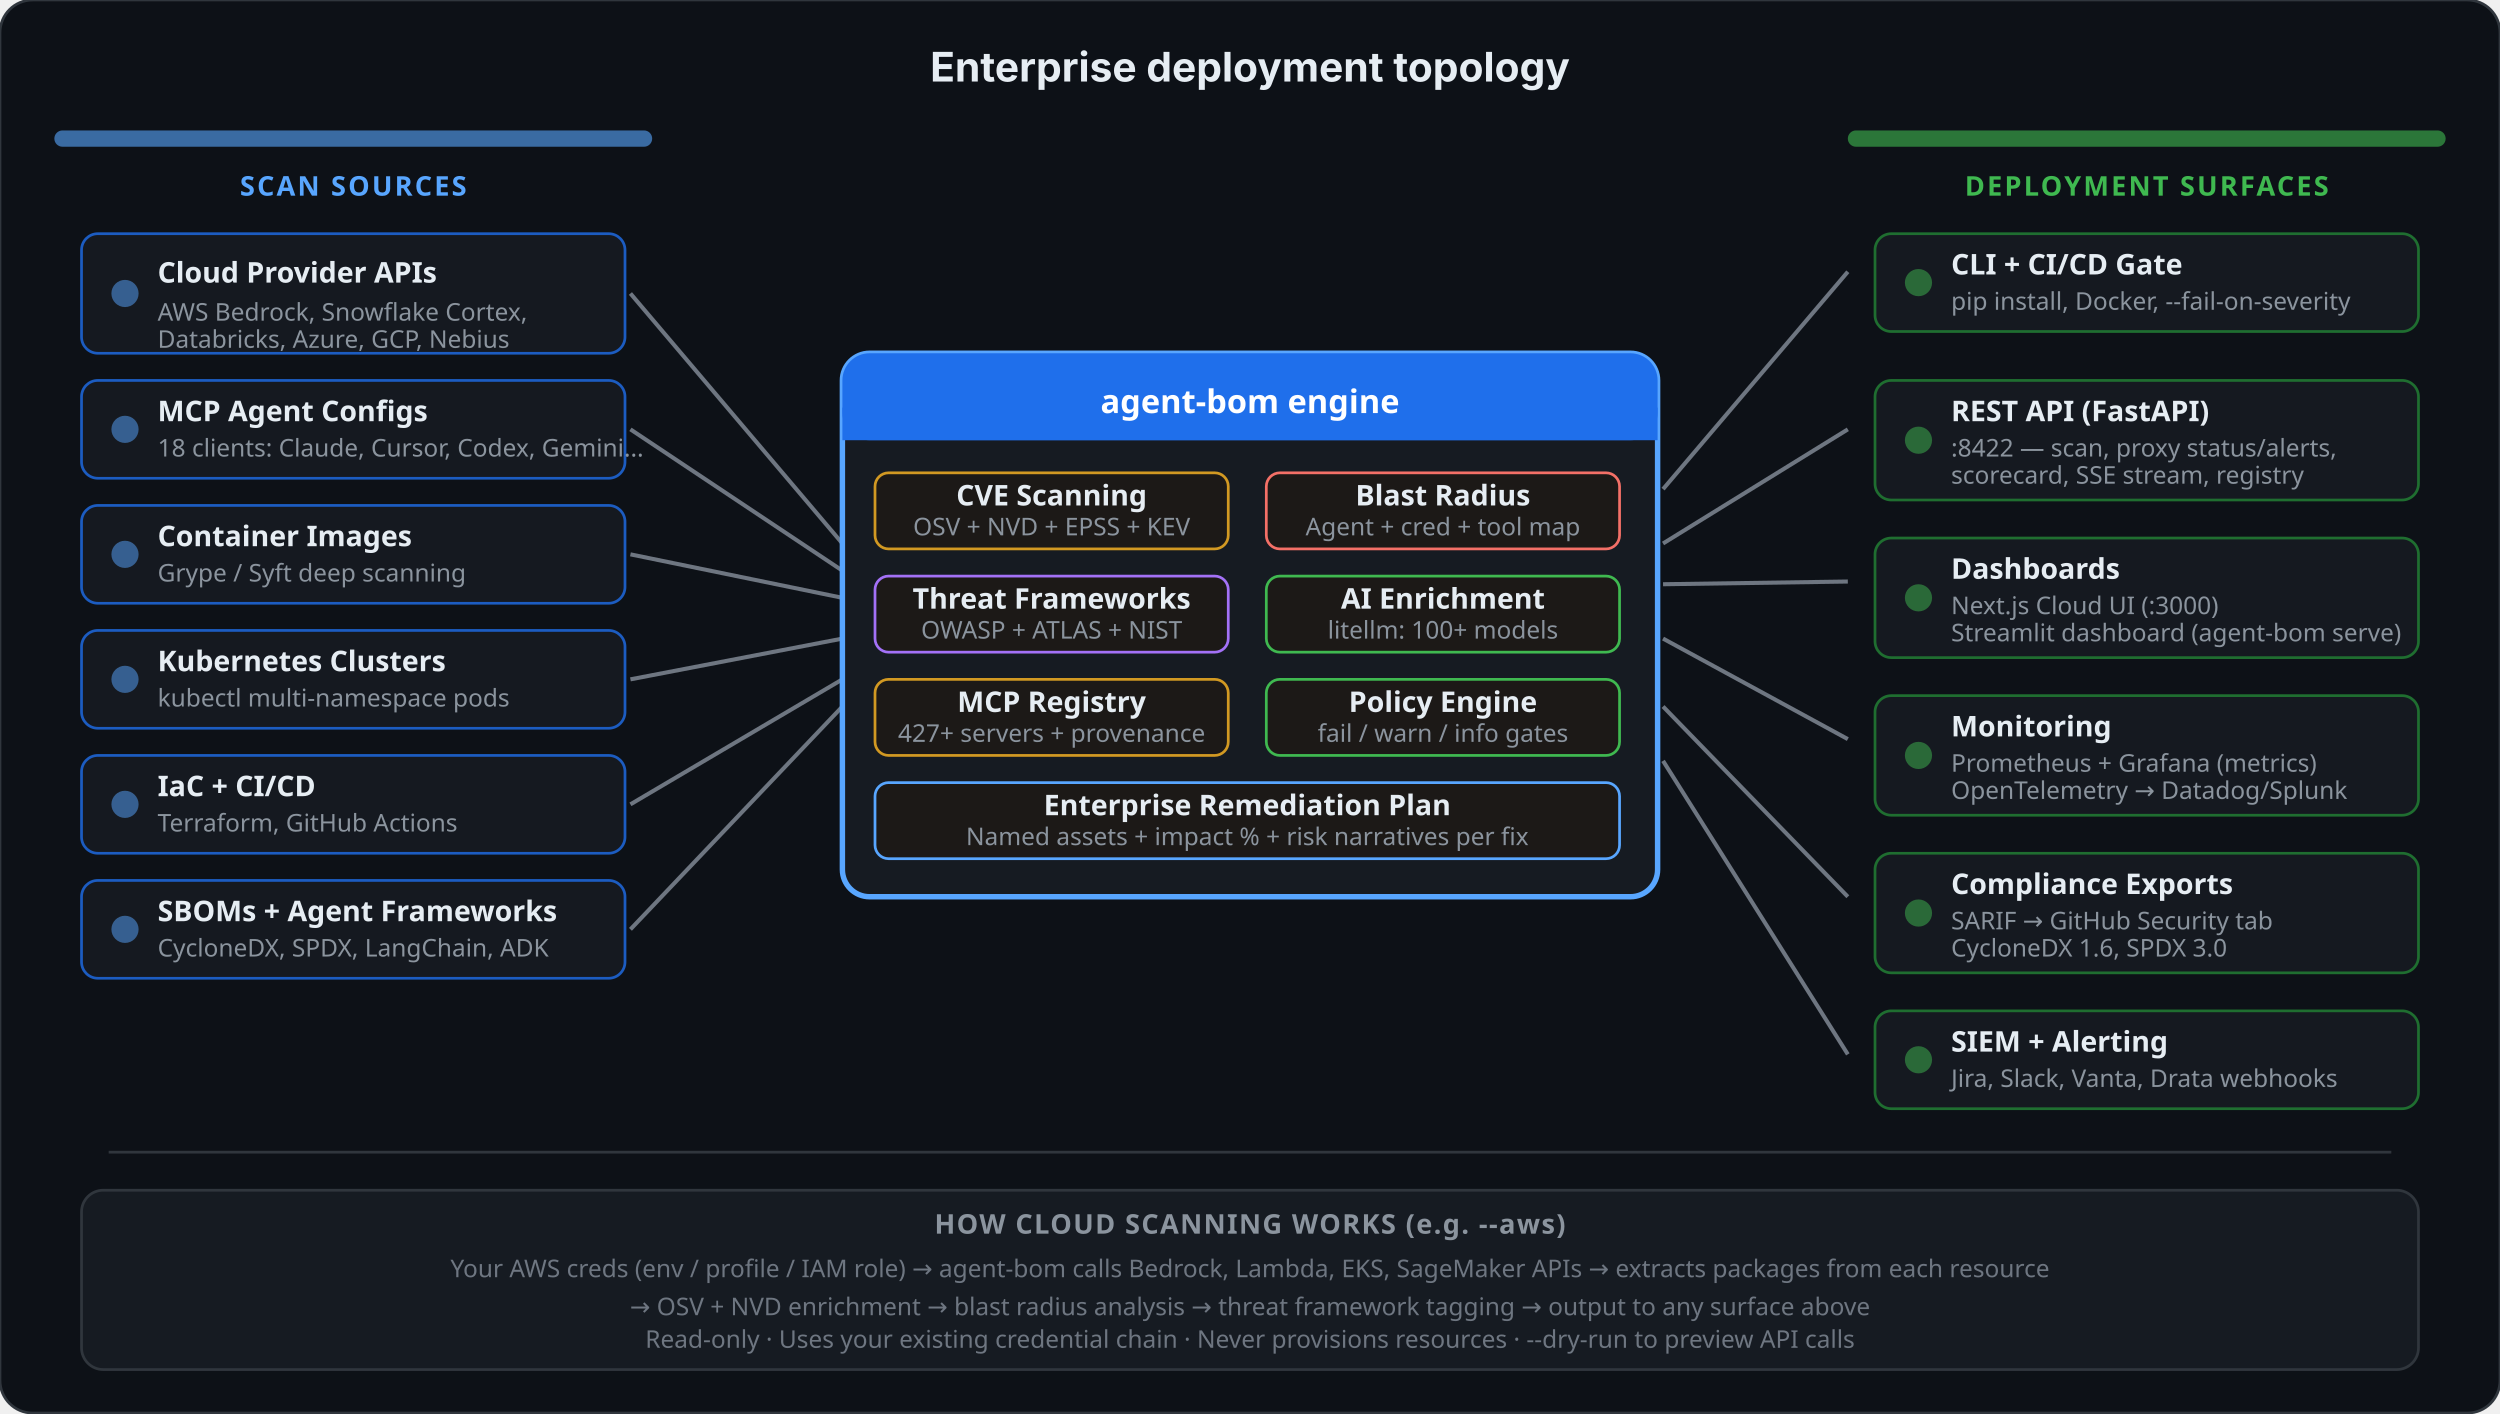
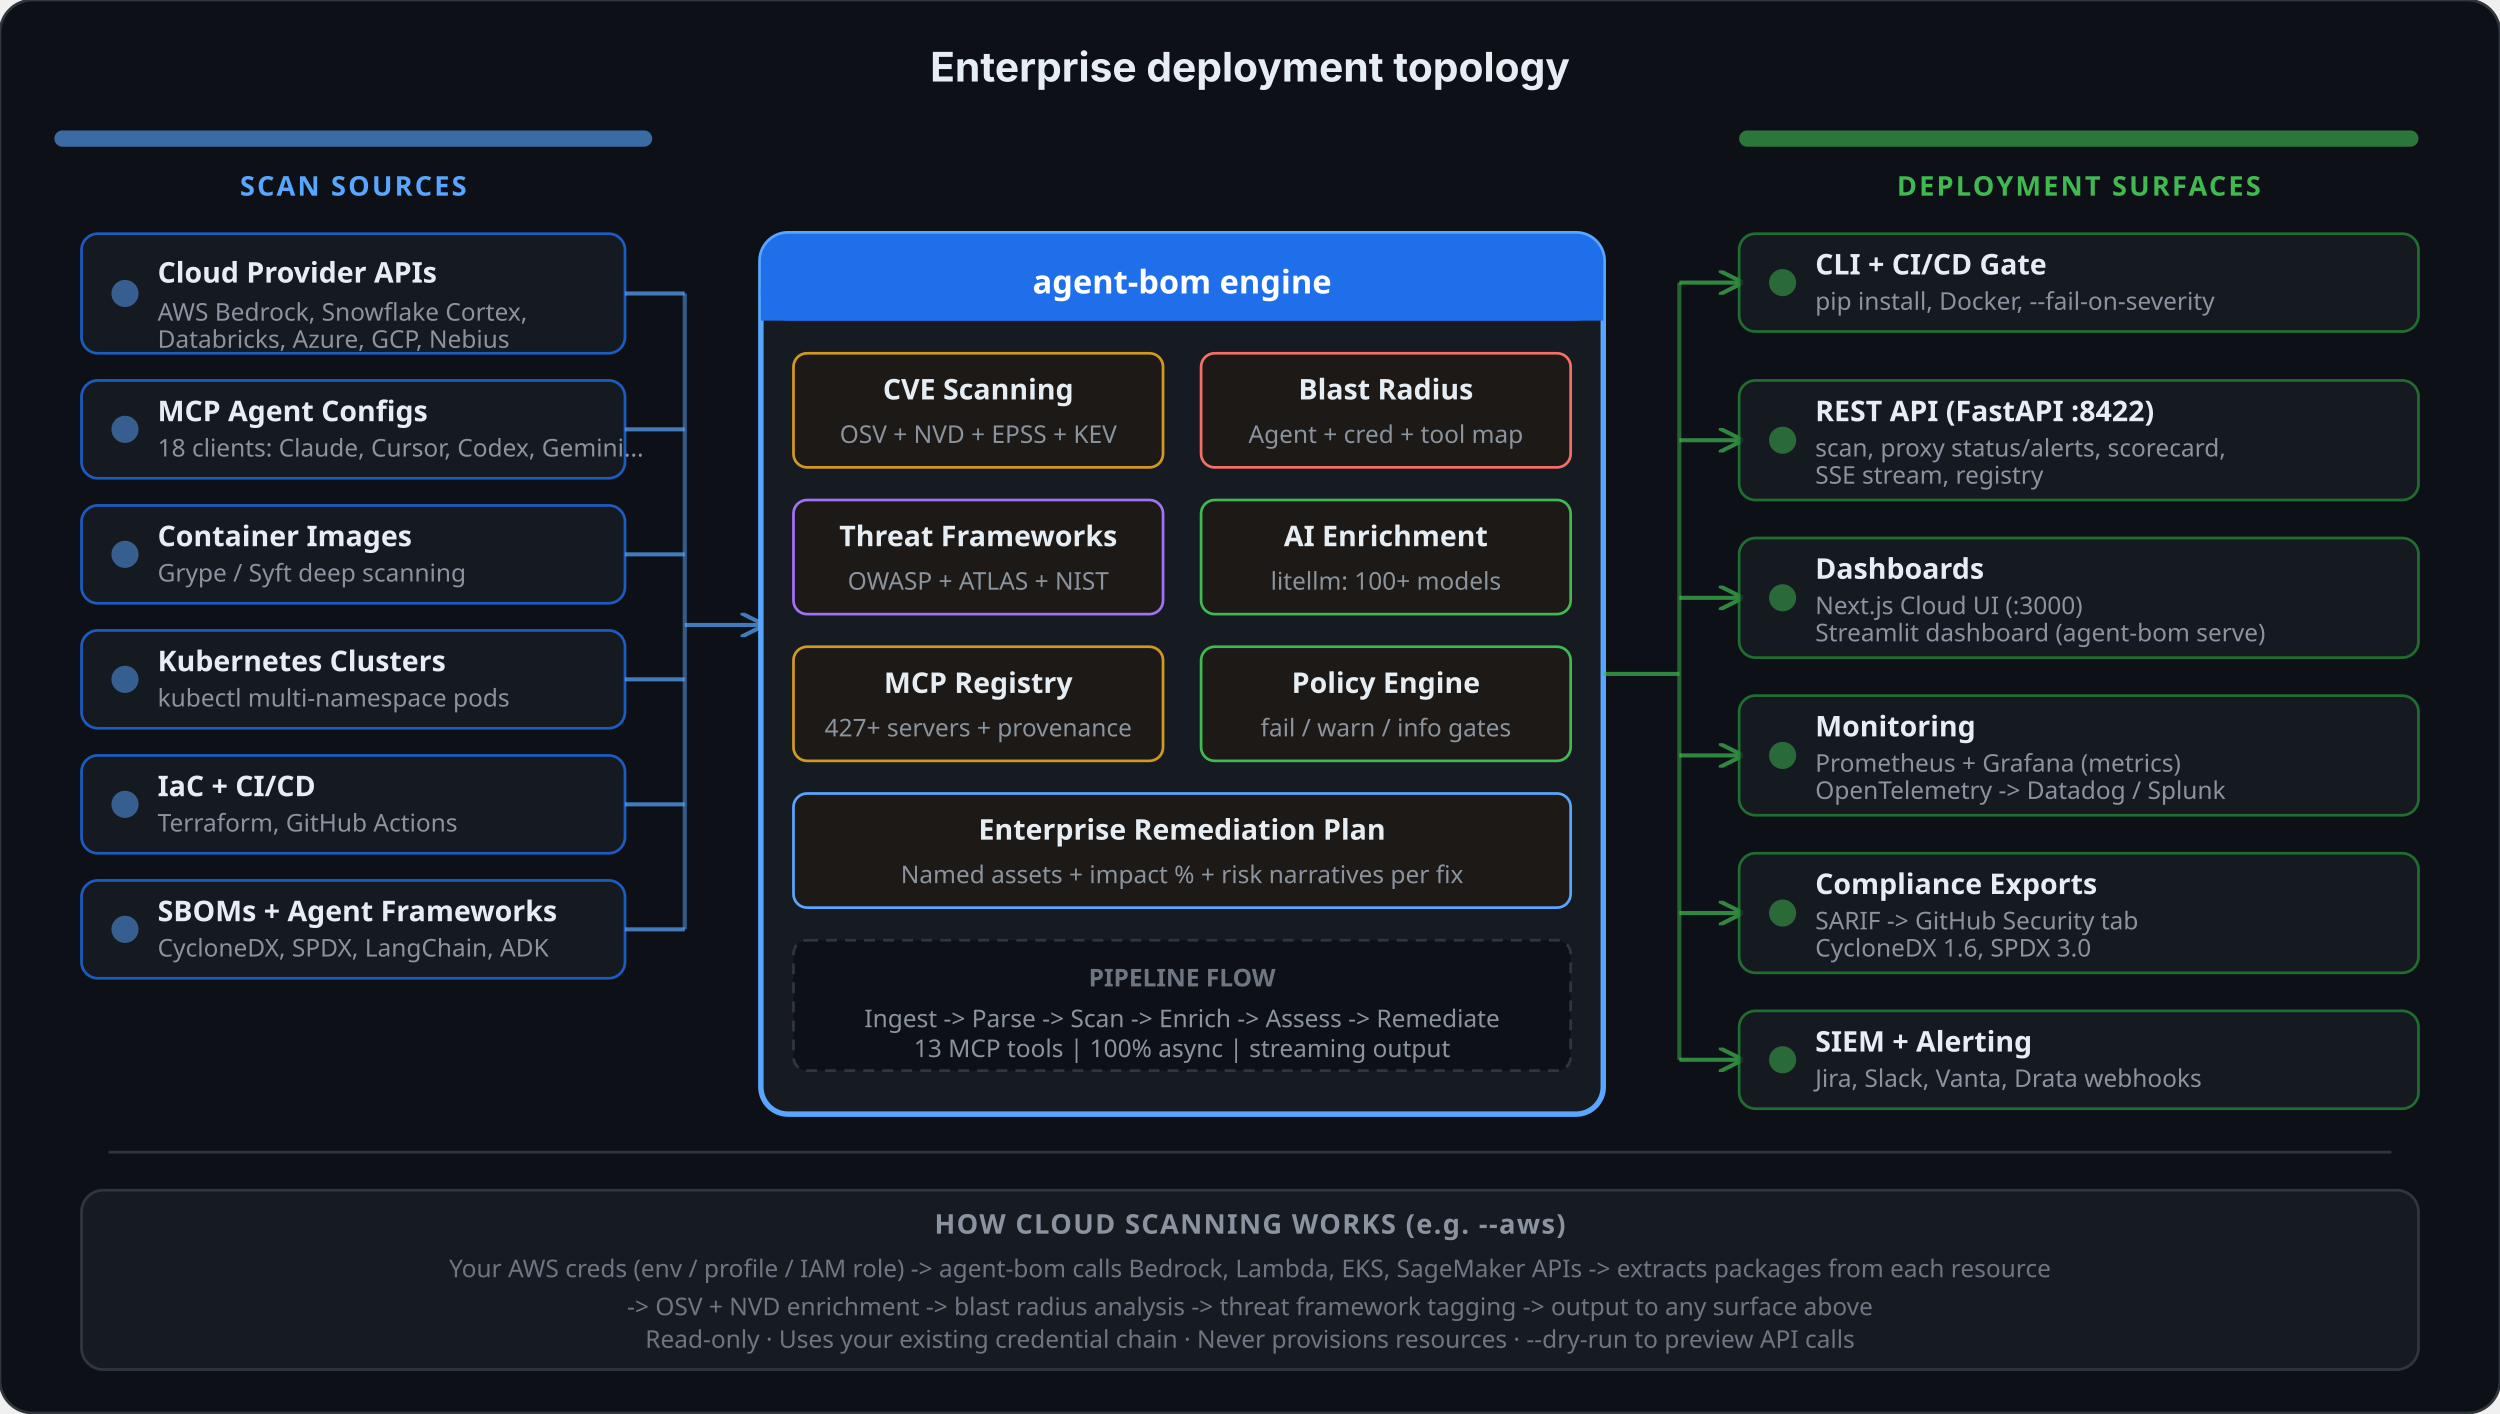
<svg xmlns="http://www.w3.org/2000/svg" viewBox="0 0 920 520" fill="none">
+   <defs>
+     <marker id="arrow-right-blue" markerWidth="6" markerHeight="6" refX="5" refY="3" orient="auto">
+       <path d="M0,0 L6,3 L0,6" fill="none" stroke="#58a6ff" stroke-width="1" />
+     </marker>
+     <marker id="arrow-right-green" markerWidth="6" markerHeight="6" refX="5" refY="3" orient="auto">
+       <path d="M0,0 L6,3 L0,6" fill="none" stroke="#3fb950" stroke-width="1" />
+     </marker>
+   </defs>
  <style>
    .title { font: 700 15px system-ui, -apple-system, sans-serif; fill: #e6edf3; }
    .section-label { font: 700 10px system-ui, sans-serif; letter-spacing: 0.08em; }
    .node-label { font: 600 10.5px system-ui, sans-serif; fill: #e6edf3; }
    .node-sub { font: 400 9px system-ui, sans-serif; fill: #8b949e; }
-     .connector { stroke: #6e7681; stroke-width: 1.5; fill: none; }
+     .bus-left { stroke: #58a6ff; stroke-width: 1.5; fill: none; opacity: 0.5; }
+     .bus-right { stroke: #3fb950; stroke-width: 1.5; fill: none; opacity: 0.5; }
+     .conn-left { stroke: #58a6ff; stroke-width: 1.5; fill: none; opacity: 0.7; }
+     .conn-right { stroke: #3fb950; stroke-width: 1.5; fill: none; opacity: 0.7; }
    .footer { font: 500 9px system-ui, sans-serif; fill: #6e7681; }
  </style>
  <rect width="920" height="520" rx="12" fill="#0d1117" stroke="#30363d" stroke-width="1" />
  <text x="460" y="30" text-anchor="middle" class="title">Enterprise deployment topology</text>
  <rect x="20" y="48" width="220" height="6" rx="3" fill="#58a6ff" opacity="0.6" />
  <text x="130" y="72" text-anchor="middle" class="section-label" fill="#58a6ff">SCAN SOURCES</text>
  <g transform="translate(30, 86)">
    <rect width="200" height="44" rx="6" fill="#161b22" stroke="#1f6feb" stroke-width="1" opacity="0.8" />
    <circle cx="16" cy="22" r="5" fill="#58a6ff" opacity="0.5" />
    <text x="28" y="18" class="node-label">Cloud Provider APIs</text>
    <text x="28" y="32" class="node-sub">AWS Bedrock, Snowflake Cortex,</text>
    <text x="28" y="42" class="node-sub">Databricks, Azure, GCP, Nebius</text>
  </g>
  <g transform="translate(30, 140)">
    <rect width="200" height="36" rx="6" fill="#161b22" stroke="#1f6feb" stroke-width="1" opacity="0.8" />
    <circle cx="16" cy="18" r="5" fill="#58a6ff" opacity="0.5" />
    <text x="28" y="15" class="node-label">MCP Agent Configs</text>
    <text x="28" y="28" class="node-sub">18 clients: Claude, Cursor, Codex, Gemini...</text>
  </g>
  <g transform="translate(30, 186)">
    <rect width="200" height="36" rx="6" fill="#161b22" stroke="#1f6feb" stroke-width="1" opacity="0.8" />
    <circle cx="16" cy="18" r="5" fill="#58a6ff" opacity="0.5" />
    <text x="28" y="15" class="node-label">Container Images</text>
    <text x="28" y="28" class="node-sub">Grype / Syft deep scanning</text>
  </g>
  <g transform="translate(30, 232)">
    <rect width="200" height="36" rx="6" fill="#161b22" stroke="#1f6feb" stroke-width="1" opacity="0.8" />
    <circle cx="16" cy="18" r="5" fill="#58a6ff" opacity="0.5" />
    <text x="28" y="15" class="node-label">Kubernetes Clusters</text>
    <text x="28" y="28" class="node-sub">kubectl multi-namespace pods</text>
  </g>
  <g transform="translate(30, 278)">
    <rect width="200" height="36" rx="6" fill="#161b22" stroke="#1f6feb" stroke-width="1" opacity="0.8" />
    <circle cx="16" cy="18" r="5" fill="#58a6ff" opacity="0.5" />
    <text x="28" y="15" class="node-label">IaC + CI/CD</text>
    <text x="28" y="28" class="node-sub">Terraform, GitHub Actions</text>
  </g>
  <g transform="translate(30, 324)">
    <rect width="200" height="36" rx="6" fill="#161b22" stroke="#1f6feb" stroke-width="1" opacity="0.8" />
    <circle cx="16" cy="18" r="5" fill="#58a6ff" opacity="0.5" />
    <text x="28" y="15" class="node-label">SBOMs + Agent Frameworks</text>
    <text x="28" y="28" class="node-sub">CycloneDX, SPDX, LangChain, ADK</text>
  </g>
  <g>
-     <path d="M232 108 L310 200" class="connector" />
-     <path d="M232 158 L310 210" class="connector" />
-     <path d="M232 204 L310 220" class="connector" />
-     <path d="M232 250 L310 235" class="connector" />
-     <path d="M232 296 L310 250" class="connector" />
-     <path d="M232 342 L310 260" class="connector" />
+     <line x1="230" y1="108" x2="252" y2="108" class="conn-left" />
+     <line x1="230" y1="158" x2="252" y2="158" class="conn-left" />
+     <line x1="230" y1="204" x2="252" y2="204" class="conn-left" />
+     <line x1="230" y1="250" x2="252" y2="250" class="conn-left" />
+     <line x1="230" y1="296" x2="252" y2="296" class="conn-left" />
+     <line x1="230" y1="342" x2="252" y2="342" class="conn-left" />
+     <line x1="252" y1="108" x2="252" y2="342" class="bus-left" />
+     <line x1="252" y1="230" x2="280" y2="230" class="conn-left" marker-end="url(#arrow-right-blue)" />
  </g>
-   <g transform="translate(310, 130)">
-     <rect width="300" height="200" rx="10" fill="#161b22" stroke="#58a6ff" stroke-width="2" />
-     <rect width="300" height="32" rx="10" fill="#1f6feb" />
-     <rect y="20" width="300" height="12" fill="#1f6feb" />
-     <text x="150" y="22" text-anchor="middle" font-family="system-ui, sans-serif" font-size="12" font-weight="700" fill="#ffffff">agent-bom engine</text>
+   <g transform="translate(280, 86)">
+     <rect width="310" height="324" rx="10" fill="#161b22" stroke="#58a6ff" stroke-width="2" />
+     <rect width="310" height="32" rx="10" fill="#1f6feb" />
+     <rect y="20" width="310" height="12" fill="#1f6feb" />
+     <text x="155" y="22" text-anchor="middle" font-family="system-ui, sans-serif" font-size="12" font-weight="700" fill="#ffffff">agent-bom engine</text>
    <g transform="translate(12, 44)">
-       <rect width="130" height="28" rx="5" fill="#1c1917" stroke="#d29922" stroke-width="1" />
-       <text x="65" y="12" text-anchor="middle" class="node-label" fill="#d29922">CVE Scanning</text>
-       <text x="65" y="23" text-anchor="middle" class="node-sub">OSV + NVD + EPSS + KEV</text>
+       <rect width="136" height="42" rx="5" fill="#1c1917" stroke="#d29922" stroke-width="1" />
+       <text x="68" y="17" text-anchor="middle" class="node-label" fill="#d29922">CVE Scanning</text>
+       <text x="68" y="33" text-anchor="middle" class="node-sub">OSV + NVD + EPSS + KEV</text>
    </g>
-     <g transform="translate(156, 44)">
-       <rect width="130" height="28" rx="5" fill="#1c1917" stroke="#f47067" stroke-width="1" />
-       <text x="65" y="12" text-anchor="middle" class="node-label" fill="#f47067">Blast Radius</text>
-       <text x="65" y="23" text-anchor="middle" class="node-sub">Agent + cred + tool map</text>
+     <g transform="translate(162, 44)">
+       <rect width="136" height="42" rx="5" fill="#1c1917" stroke="#f47067" stroke-width="1" />
+       <text x="68" y="17" text-anchor="middle" class="node-label" fill="#f47067">Blast Radius</text>
+       <text x="68" y="33" text-anchor="middle" class="node-sub">Agent + cred + tool map</text>
    </g>
-     <g transform="translate(12, 82)">
-       <rect width="130" height="28" rx="5" fill="#1c1917" stroke="#a371f7" stroke-width="1" />
-       <text x="65" y="12" text-anchor="middle" class="node-label" fill="#a371f7">Threat Frameworks</text>
-       <text x="65" y="23" text-anchor="middle" class="node-sub">OWASP + ATLAS + NIST</text>
+     <g transform="translate(12, 98)">
+       <rect width="136" height="42" rx="5" fill="#1c1917" stroke="#a371f7" stroke-width="1" />
+       <text x="68" y="17" text-anchor="middle" class="node-label" fill="#a371f7">Threat Frameworks</text>
+       <text x="68" y="33" text-anchor="middle" class="node-sub">OWASP + ATLAS + NIST</text>
    </g>
-     <g transform="translate(156, 82)">
-       <rect width="130" height="28" rx="5" fill="#1c1917" stroke="#3fb950" stroke-width="1" />
-       <text x="65" y="12" text-anchor="middle" class="node-label" fill="#3fb950">AI Enrichment</text>
-       <text x="65" y="23" text-anchor="middle" class="node-sub">litellm: 100+ models</text>
+     <g transform="translate(162, 98)">
+       <rect width="136" height="42" rx="5" fill="#1c1917" stroke="#3fb950" stroke-width="1" />
+       <text x="68" y="17" text-anchor="middle" class="node-label" fill="#3fb950">AI Enrichment</text>
+       <text x="68" y="33" text-anchor="middle" class="node-sub">litellm: 100+ models</text>
    </g>
-     <g transform="translate(12, 120)">
-       <rect width="130" height="28" rx="5" fill="#1c1917" stroke="#d29922" stroke-width="1" />
-       <text x="65" y="12" text-anchor="middle" class="node-label" fill="#d29922">MCP Registry</text>
-       <text x="65" y="23" text-anchor="middle" class="node-sub">427+ servers + provenance</text>
+     <g transform="translate(12, 152)">
+       <rect width="136" height="42" rx="5" fill="#1c1917" stroke="#d29922" stroke-width="1" />
+       <text x="68" y="17" text-anchor="middle" class="node-label" fill="#d29922">MCP Registry</text>
+       <text x="68" y="33" text-anchor="middle" class="node-sub">427+ servers + provenance</text>
    </g>
-     <g transform="translate(156, 120)">
-       <rect width="130" height="28" rx="5" fill="#1c1917" stroke="#3fb950" stroke-width="1" />
-       <text x="65" y="12" text-anchor="middle" class="node-label" fill="#3fb950">Policy Engine</text>
-       <text x="65" y="23" text-anchor="middle" class="node-sub">fail / warn / info gates</text>
+     <g transform="translate(162, 152)">
+       <rect width="136" height="42" rx="5" fill="#1c1917" stroke="#3fb950" stroke-width="1" />
+       <text x="68" y="17" text-anchor="middle" class="node-label" fill="#3fb950">Policy Engine</text>
+       <text x="68" y="33" text-anchor="middle" class="node-sub">fail / warn / info gates</text>
    </g>
-     <g transform="translate(12, 158)">
-       <rect width="274" height="28" rx="5" fill="#1c1917" stroke="#58a6ff" stroke-width="1" />
-       <text x="137" y="12" text-anchor="middle" class="node-label" fill="#58a6ff">Enterprise Remediation Plan</text>
-       <text x="137" y="23" text-anchor="middle" class="node-sub">Named assets + impact % + risk narratives per fix</text>
+     <g transform="translate(12, 206)">
+       <rect width="286" height="42" rx="5" fill="#1c1917" stroke="#58a6ff" stroke-width="1" />
+       <text x="143" y="17" text-anchor="middle" class="node-label" fill="#58a6ff">Enterprise Remediation Plan</text>
+       <text x="143" y="33" text-anchor="middle" class="node-sub">Named assets + impact % + risk narratives per fix</text>
+     </g>
+     <g transform="translate(12, 260)">
+       <rect width="286" height="48" rx="5" fill="#0d1117" stroke="#30363d" stroke-width="1" stroke-dasharray="4,3" />
+       <text x="143" y="17" text-anchor="middle" font-family="system-ui, sans-serif" font-size="9" font-weight="600" fill="#6e7681">PIPELINE FLOW</text>
+       <text x="143" y="32" text-anchor="middle" class="node-sub">Ingest -&gt; Parse -&gt; Scan -&gt; Enrich -&gt; Assess -&gt; Remediate</text>
+       <text x="143" y="43" text-anchor="middle" class="node-sub">13 MCP tools  |  100% async  |  streaming output</text>
    </g>
  </g>
  <g>
-     <path d="M612 180 L680 100" class="connector" />
-     <path d="M612 200 L680 158" class="connector" />
-     <path d="M612 215 L680 214" class="connector" />
-     <path d="M612 235 L680 272" class="connector" />
-     <path d="M612 260 L680 330" class="connector" />
-     <path d="M612 280 L680 388" class="connector" />
+     <line x1="590" y1="248" x2="618" y2="248" class="conn-right" />
+     <line x1="618" y1="104" x2="618" y2="390" class="bus-right" />
+     <line x1="618" y1="104" x2="640" y2="104" class="conn-right" marker-end="url(#arrow-right-green)" />
+     <line x1="618" y1="162" x2="640" y2="162" class="conn-right" marker-end="url(#arrow-right-green)" />
+     <line x1="618" y1="220" x2="640" y2="220" class="conn-right" marker-end="url(#arrow-right-green)" />
+     <line x1="618" y1="278" x2="640" y2="278" class="conn-right" marker-end="url(#arrow-right-green)" />
+     <line x1="618" y1="336" x2="640" y2="336" class="conn-right" marker-end="url(#arrow-right-green)" />
+     <line x1="618" y1="390" x2="640" y2="390" class="conn-right" marker-end="url(#arrow-right-green)" />
  </g>
-   <rect x="680" y="48" width="220" height="6" rx="3" fill="#3fb950" opacity="0.6" />
-   <text x="790" y="72" text-anchor="middle" class="section-label" fill="#3fb950">DEPLOYMENT SURFACES</text>
-   <g transform="translate(690, 86)">
-     <rect width="200" height="36" rx="6" fill="#161b22" stroke="#238636" stroke-width="1" opacity="0.8" />
+   <rect x="640" y="48" width="250" height="6" rx="3" fill="#3fb950" opacity="0.6" />
+   <text x="765" y="72" text-anchor="middle" class="section-label" fill="#3fb950">DEPLOYMENT SURFACES</text>
+   <g transform="translate(640, 86)">
+     <rect width="250" height="36" rx="6" fill="#161b22" stroke="#238636" stroke-width="1" opacity="0.8" />
    <circle cx="16" cy="18" r="5" fill="#3fb950" opacity="0.5" />
    <text x="28" y="15" class="node-label">CLI + CI/CD Gate</text>
    <text x="28" y="28" class="node-sub">pip install, Docker, --fail-on-severity</text>
  </g>
-   <g transform="translate(690, 140)">
-     <rect width="200" height="44" rx="6" fill="#161b22" stroke="#238636" stroke-width="1" opacity="0.8" />
+   <g transform="translate(640, 140)">
+     <rect width="250" height="44" rx="6" fill="#161b22" stroke="#238636" stroke-width="1" opacity="0.8" />
    <circle cx="16" cy="22" r="5" fill="#3fb950" opacity="0.5" />
-     <text x="28" y="15" class="node-label">REST API (FastAPI)</text>
-     <text x="28" y="28" class="node-sub">:8422 — scan, proxy status/alerts,</text>
-     <text x="28" y="38" class="node-sub">scorecard, SSE stream, registry</text>
+     <text x="28" y="15" class="node-label">REST API (FastAPI :8422)</text>
+     <text x="28" y="28" class="node-sub">scan, proxy status/alerts, scorecard,</text>
+     <text x="28" y="38" class="node-sub">SSE stream, registry</text>
  </g>
-   <g transform="translate(690, 198)">
-     <rect width="200" height="44" rx="6" fill="#161b22" stroke="#238636" stroke-width="1" opacity="0.8" />
+   <g transform="translate(640, 198)">
+     <rect width="250" height="44" rx="6" fill="#161b22" stroke="#238636" stroke-width="1" opacity="0.8" />
    <circle cx="16" cy="22" r="5" fill="#3fb950" opacity="0.5" />
    <text x="28" y="15" class="node-label">Dashboards</text>
    <text x="28" y="28" class="node-sub">Next.js Cloud UI (:3000)</text>
    <text x="28" y="38" class="node-sub">Streamlit dashboard (agent-bom serve)</text>
  </g>
-   <g transform="translate(690, 256)">
-     <rect width="200" height="44" rx="6" fill="#161b22" stroke="#238636" stroke-width="1" opacity="0.8" />
+   <g transform="translate(640, 256)">
+     <rect width="250" height="44" rx="6" fill="#161b22" stroke="#238636" stroke-width="1" opacity="0.8" />
    <circle cx="16" cy="22" r="5" fill="#3fb950" opacity="0.5" />
    <text x="28" y="15" class="node-label">Monitoring</text>
    <text x="28" y="28" class="node-sub">Prometheus + Grafana (metrics)</text>
-     <text x="28" y="38" class="node-sub">OpenTelemetry → Datadog/Splunk</text>
+     <text x="28" y="38" class="node-sub">OpenTelemetry -&gt; Datadog / Splunk</text>
  </g>
-   <g transform="translate(690, 314)">
-     <rect width="200" height="44" rx="6" fill="#161b22" stroke="#238636" stroke-width="1" opacity="0.8" />
+   <g transform="translate(640, 314)">
+     <rect width="250" height="44" rx="6" fill="#161b22" stroke="#238636" stroke-width="1" opacity="0.8" />
    <circle cx="16" cy="22" r="5" fill="#3fb950" opacity="0.5" />
    <text x="28" y="15" class="node-label">Compliance Exports</text>
-     <text x="28" y="28" class="node-sub">SARIF → GitHub Security tab</text>
+     <text x="28" y="28" class="node-sub">SARIF -&gt; GitHub Security tab</text>
    <text x="28" y="38" class="node-sub">CycloneDX 1.6, SPDX 3.0</text>
  </g>
-   <g transform="translate(690, 372)">
-     <rect width="200" height="36" rx="6" fill="#161b22" stroke="#238636" stroke-width="1" opacity="0.8" />
+   <g transform="translate(640, 372)">
+     <rect width="250" height="36" rx="6" fill="#161b22" stroke="#238636" stroke-width="1" opacity="0.8" />
    <circle cx="16" cy="18" r="5" fill="#3fb950" opacity="0.5" />
    <text x="28" y="15" class="node-label">SIEM + Alerting</text>
    <text x="28" y="28" class="node-sub">Jira, Slack, Vanta, Drata webhooks</text>
  </g>
  <line x1="40" y1="424" x2="880" y2="424" stroke="#30363d" stroke-width="1" />
  <g transform="translate(30, 438)">
    <rect width="860" height="66" rx="8" fill="#161b22" stroke="#30363d" stroke-width="1" />
    <text x="430" y="16" text-anchor="middle" font-family="system-ui, sans-serif" font-size="10" font-weight="700" fill="#8b949e" letter-spacing="0.05em">HOW CLOUD SCANNING WORKS (e.g. --aws)</text>
-     <text x="430" y="32" text-anchor="middle" class="footer" fill="#8b949e">Your AWS creds (env / profile / IAM role)  →  agent-bom calls Bedrock, Lambda, EKS, SageMaker APIs  →  extracts packages from each resource</text>
-     <text x="430" y="46" text-anchor="middle" class="footer" fill="#8b949e">→  OSV + NVD enrichment  →  blast radius analysis  →  threat framework tagging  →  output to any surface above</text>
+     <text x="430" y="32" text-anchor="middle" class="footer" fill="#8b949e">Your AWS creds (env / profile / IAM role)  -&gt;  agent-bom calls Bedrock, Lambda, EKS, SageMaker APIs  -&gt;  extracts packages from each resource</text>
+     <text x="430" y="46" text-anchor="middle" class="footer" fill="#8b949e">-&gt;  OSV + NVD enrichment  -&gt;  blast radius analysis  -&gt;  threat framework tagging  -&gt;  output to any surface above</text>
    <text x="430" y="58" text-anchor="middle" class="footer" fill="#6e7681">Read-only  ·  Uses your existing credential chain  ·  Never provisions resources  ·  --dry-run to preview API calls</text>
  </g>
</svg>
